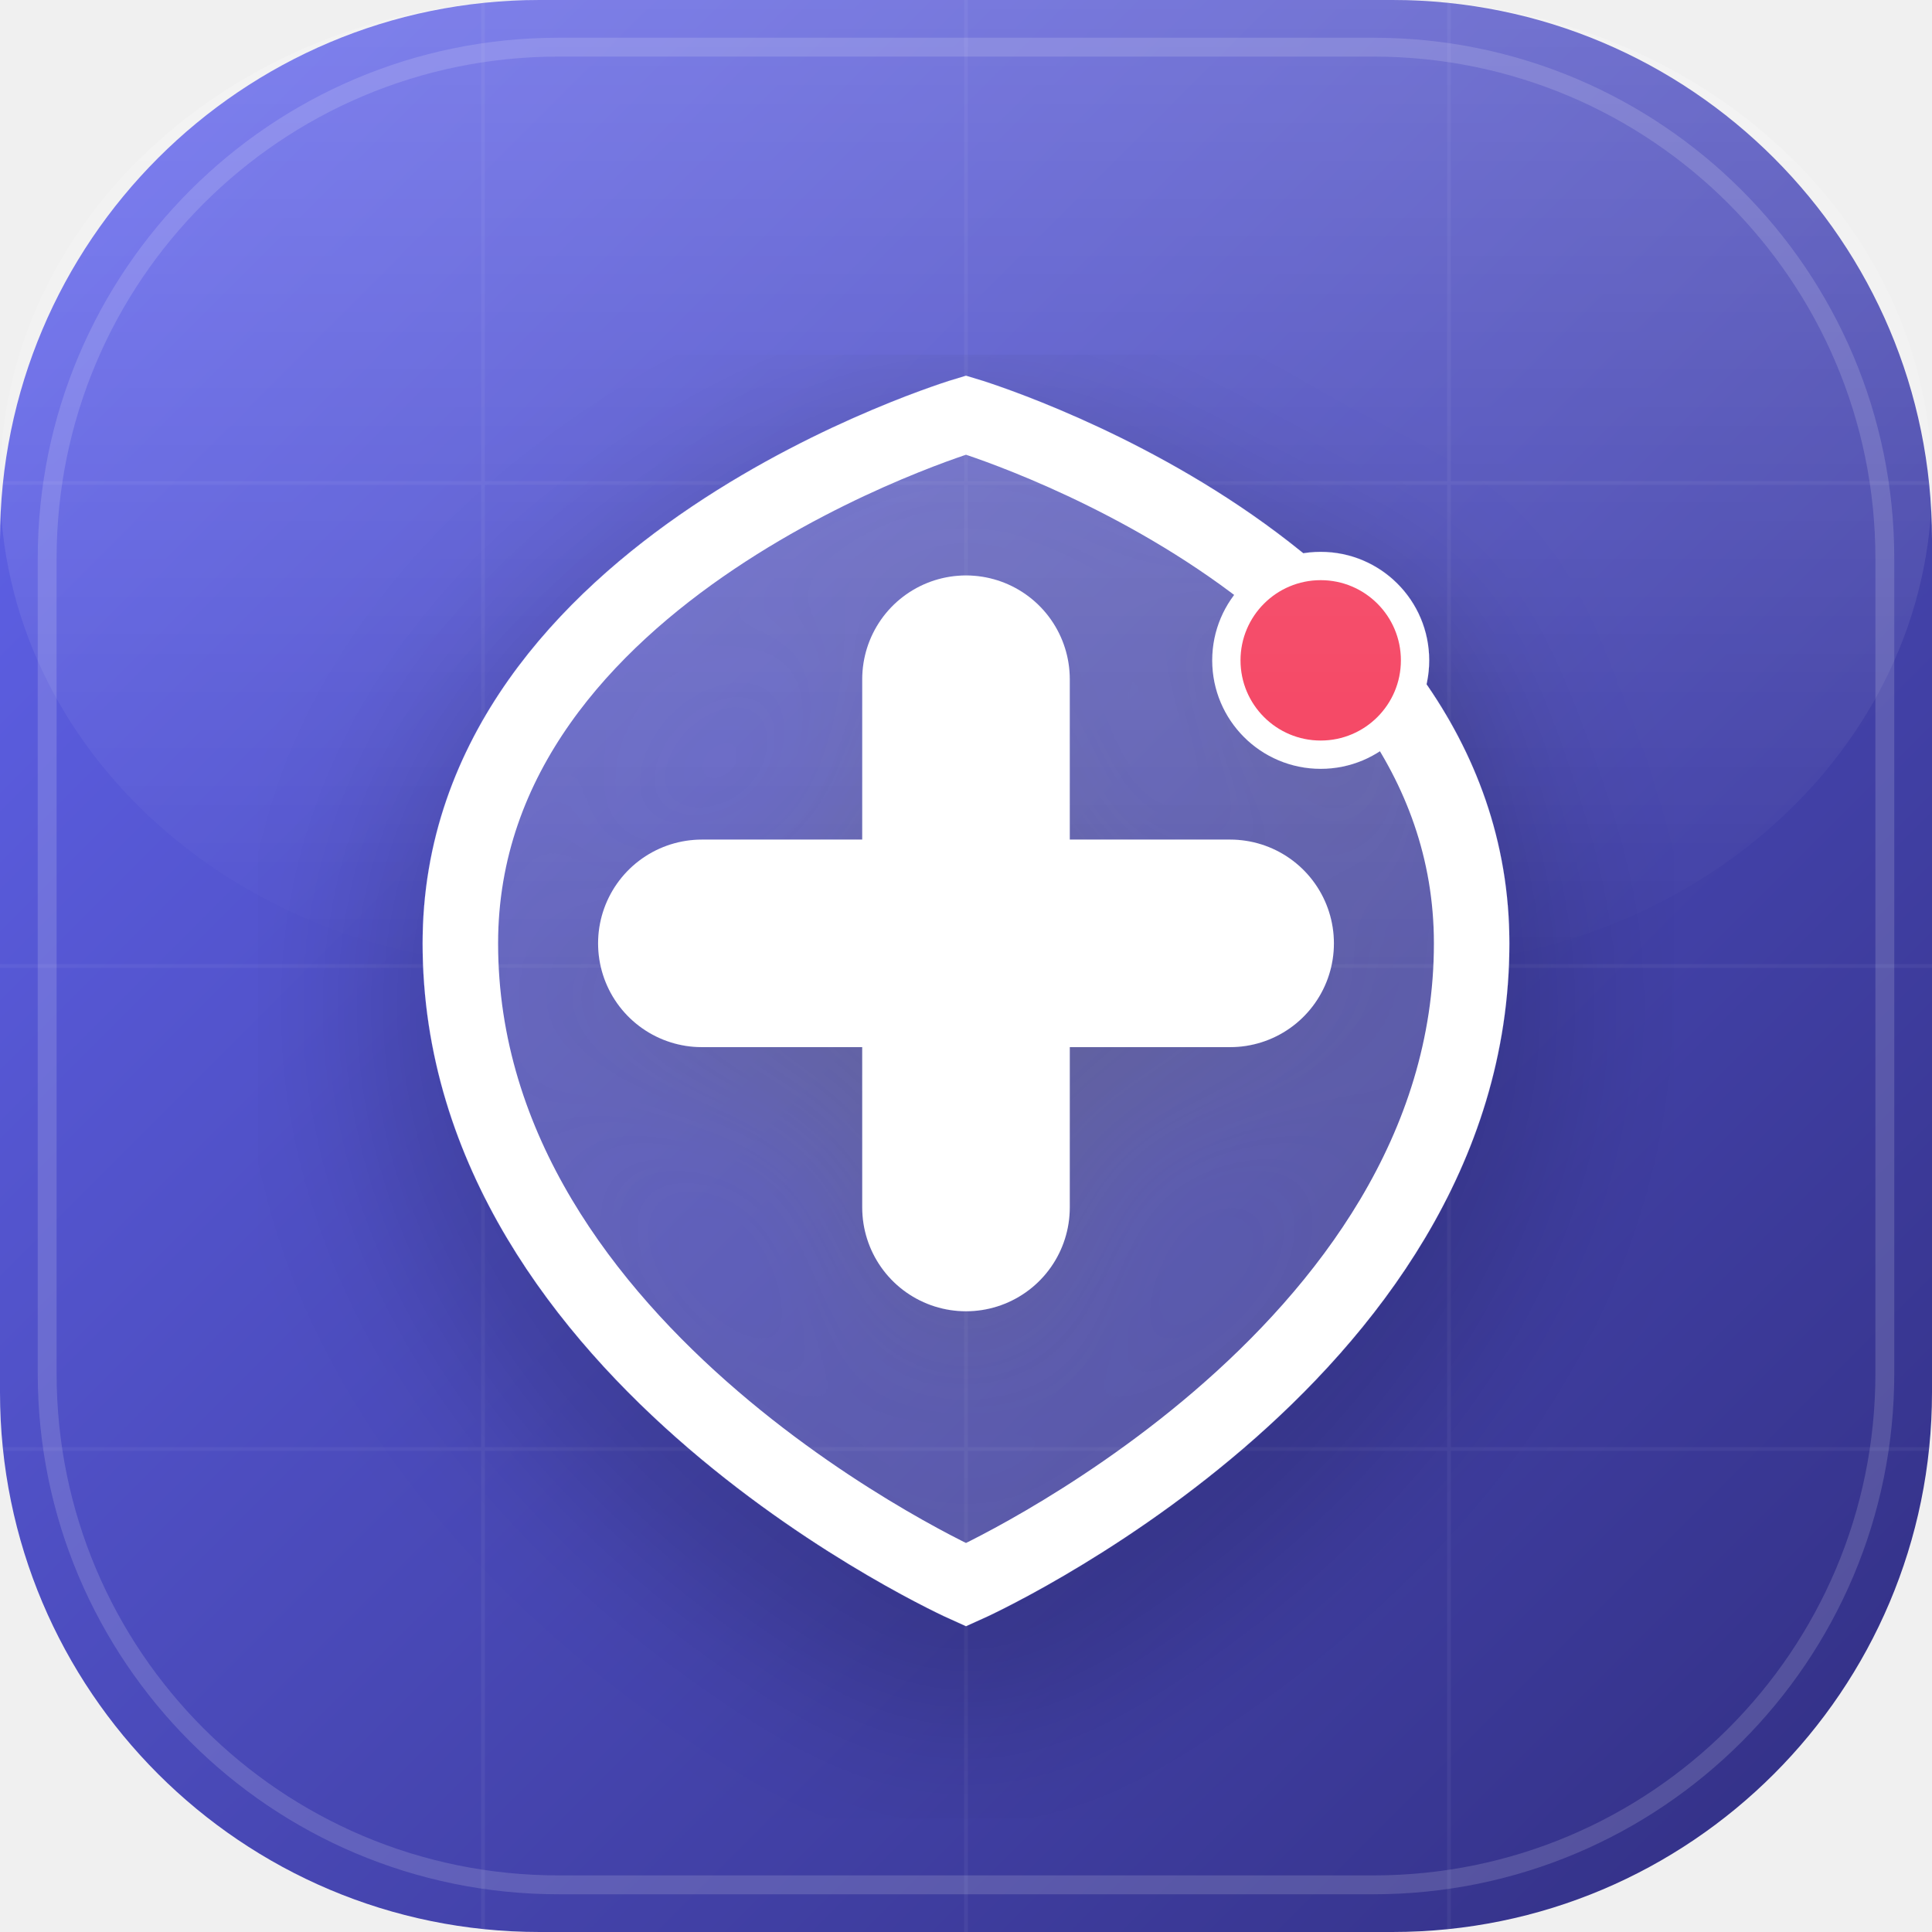
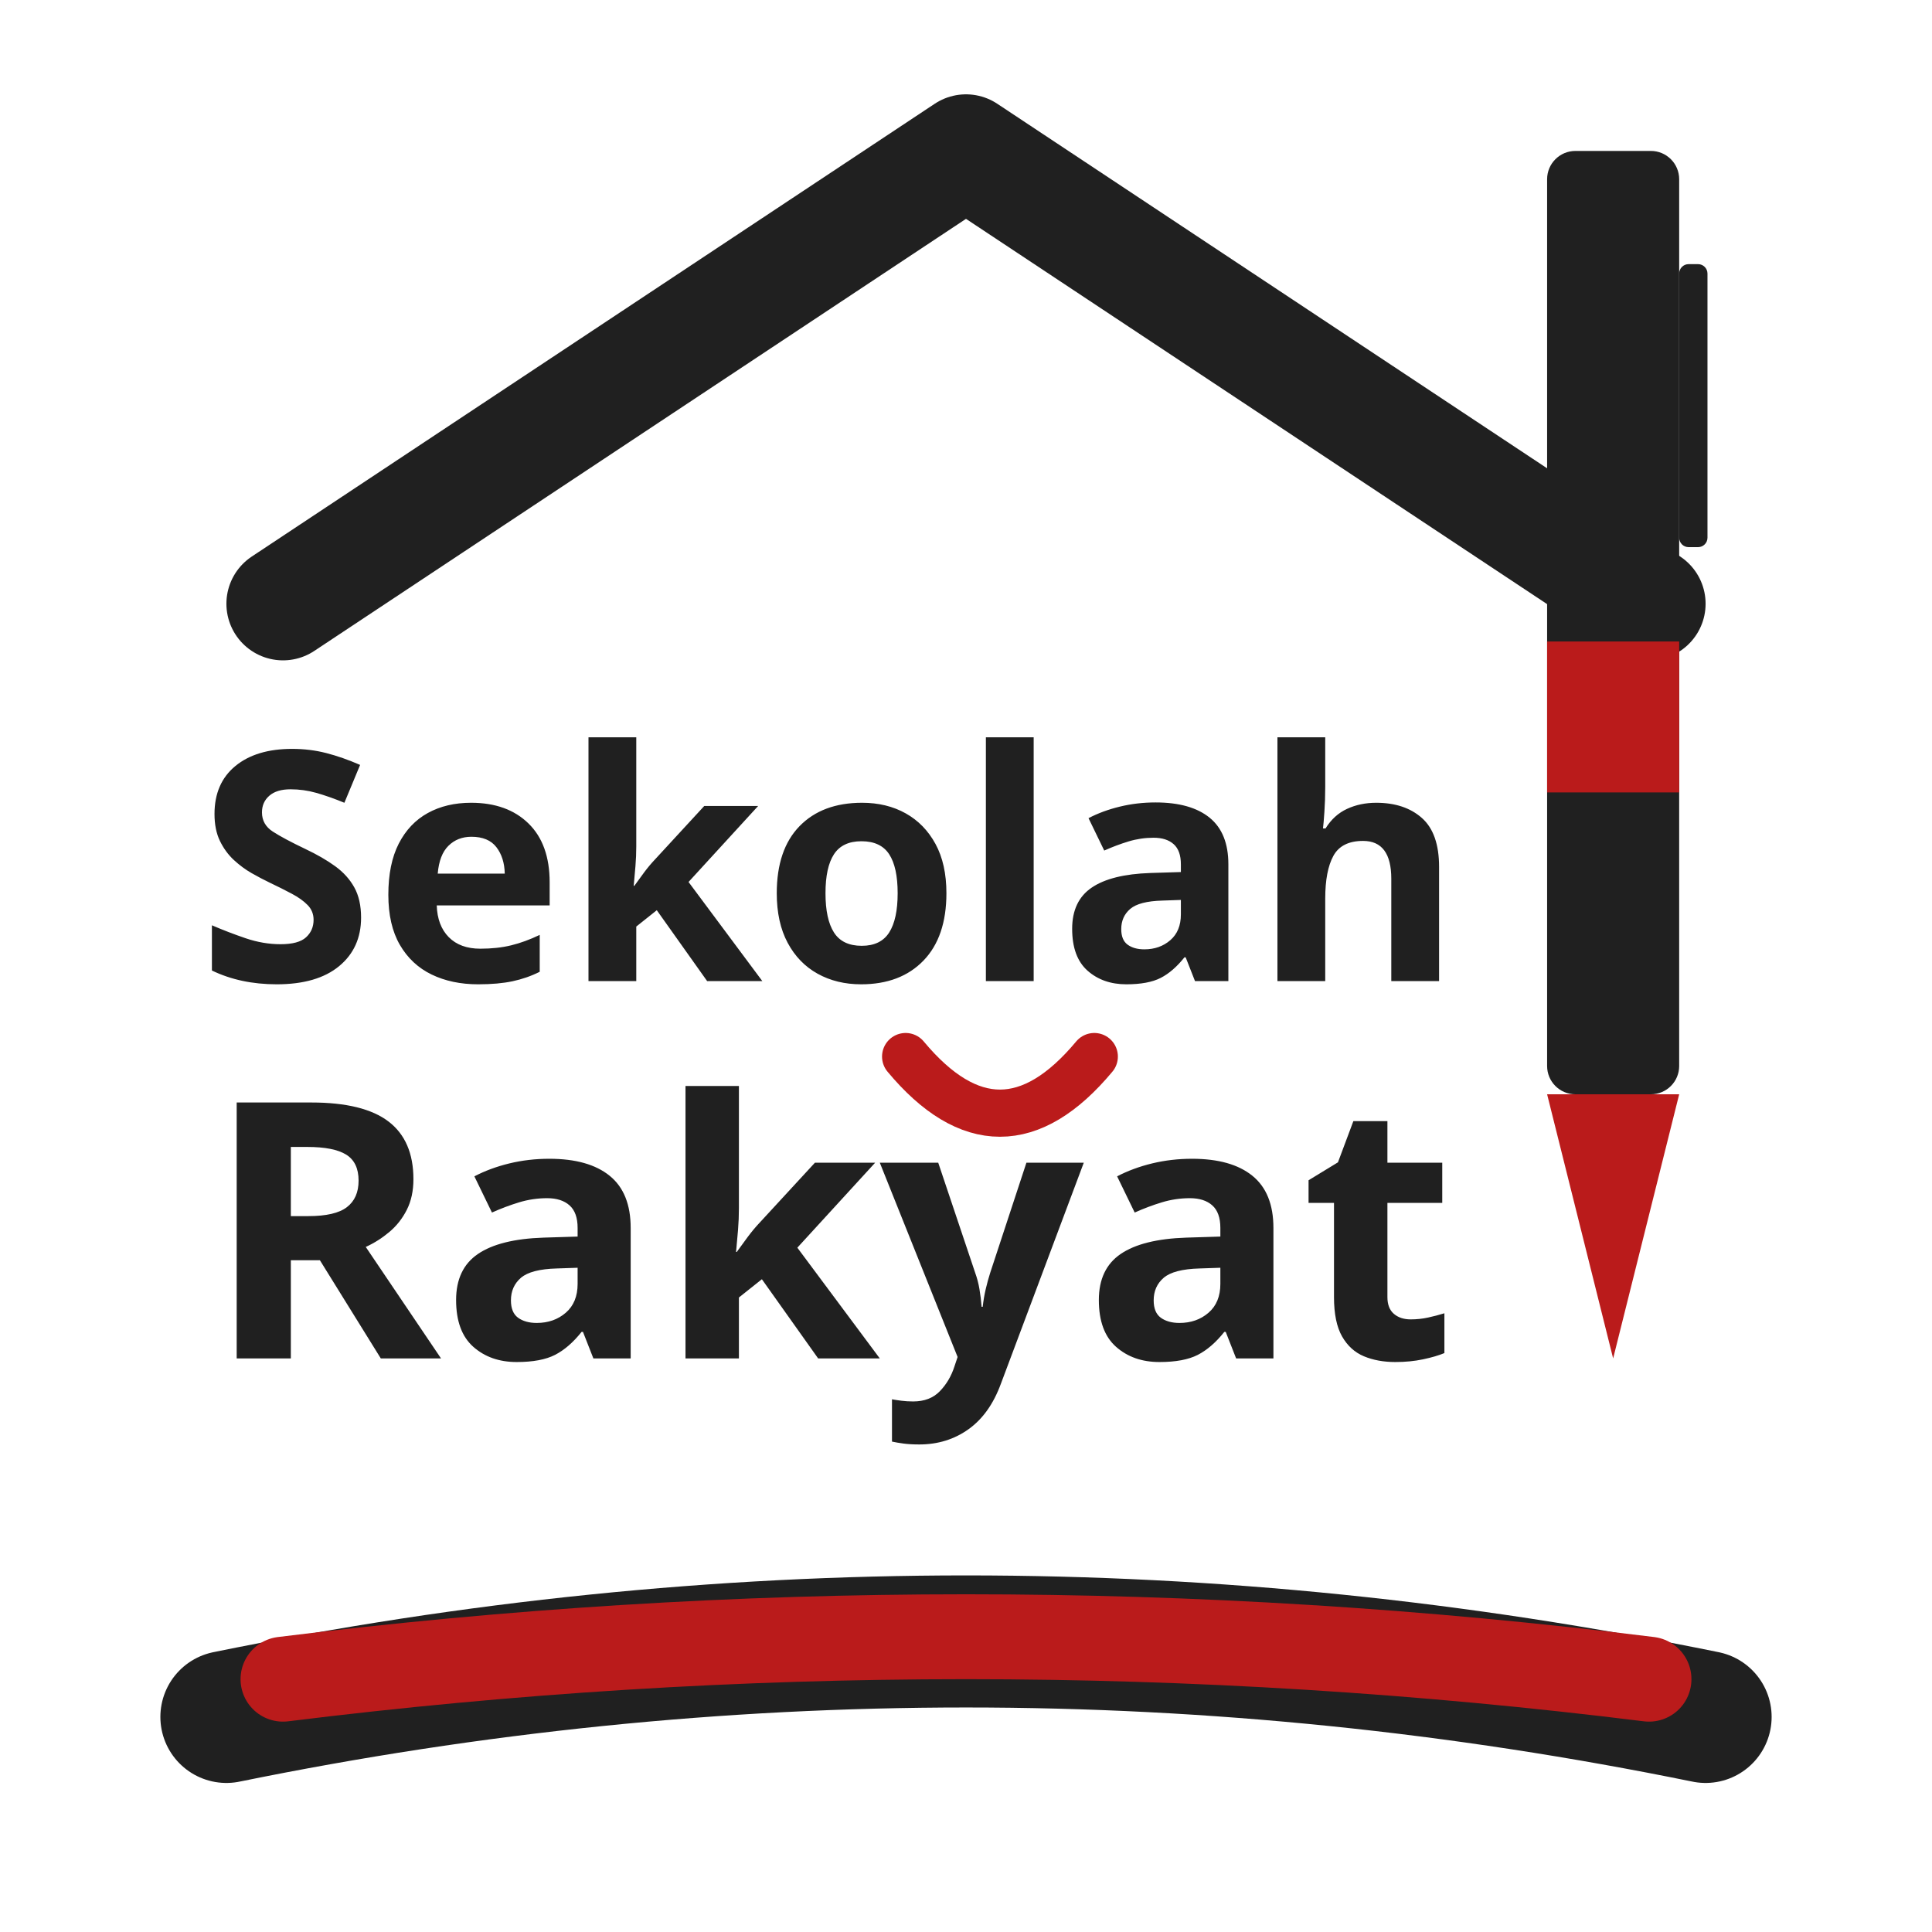
<svg xmlns="http://www.w3.org/2000/svg" width="1024" height="1024" viewBox="0 0 1024 1024" fill="none">
-   <defs>
-     <linearGradient id="main_bg" x1="0" y1="0" x2="1024" y2="1024" gradientUnits="userSpaceOnUse">
-       <stop stop-color="#6366F1" />
-       <stop offset="1" stop-color="#312E81" />
-     </linearGradient>
-     <filter id="elevate" x="-20%" y="-10%" width="140%" height="130%">
-       <feDropShadow dx="0" dy="30" stdDeviation="50" flood-color="#000" flood-opacity="0.4" />
-     </filter>
-     <linearGradient id="glass_top" x1="512" y1="0" x2="512" y2="512" gradientUnits="userSpaceOnUse">
-       <stop stop-color="white" stop-opacity="0.2" />
-       <stop offset="1" stop-color="white" stop-opacity="0" />
-     </linearGradient>
-   </defs>
-   <rect width="1024" height="1024" rx="286" fill="url(#main_bg)" />
-   <path d="M0 256H1024M0 512H1024M0 768H1024M256 0V1024M512 0V1024M768 0V1024" stroke="white" stroke-opacity="0.05" stroke-width="2" />
-   <g filter="url(#elevate)">
-     <path d="M512 220C512 220 780 300 780 500C780 720 512 840 512 840C512 840 244 720 244 500C244 300 512 220 512 220Z" fill="white" fill-opacity="0.1" stroke="white" stroke-width="40" />
-     <path d="M512 360V640M372 500H652" stroke="white" stroke-width="110" stroke-linecap="round" />
-     <circle cx="700" cy="350" r="50" fill="#F43F5E" stroke="white" stroke-width="15" />
+   <rect width="1024" height="1024" fill="white" />
+   <path d="M150 320 L512 80 L874 320" stroke="#202020" stroke-width="60" stroke-linecap="round" stroke-linejoin="round" fill="none" />
+   <g transform="translate(40, -40)">
+     <rect x="780" y="120" width="70" height="500" rx="15" fill="#202020" />
+     <rect x="850" y="180" width="15" height="150" rx="5" fill="#202020" />
+     <rect x="780" y="380" width="70" height="80" fill="#BA1B1B" />
+     <path d="M780 620 L815 760 L850 620 Z" fill="#BA1B1B" />
  </g>
-   <rect width="1024" height="512" rx="286" fill="url(#glass_top)" />
-   <rect x="25" y="25" width="974" height="974" rx="271" stroke="white" stroke-opacity="0.15" stroke-width="10" fill="none" />
+   <text x="440" y="520" text-anchor="middle" fill="#202020" style="font-size: 170px; font-weight: 900; font-family: sans-serif;">Sekolah</text>
+   <text x="440" y="720" text-anchor="middle" fill="#202020" style="font-size: 190px; font-weight: 900; font-family: sans-serif;">Rakyat</text>
+   <path d="M480 560 Q530 620 580 560" stroke="#BA1B1B" stroke-width="25" stroke-linecap="round" fill="none" />
+   <g transform="translate(0, 30)">
+     <path d="M120 880 Q512 800 904 880" stroke="#202020" stroke-width="70" stroke-linecap="round" fill="none" />
+     <path d="M150 860 Q512 815 874 860" stroke="#BA1B1B" stroke-width="45" stroke-linecap="round" fill="none" />
+   </g>
</svg>
